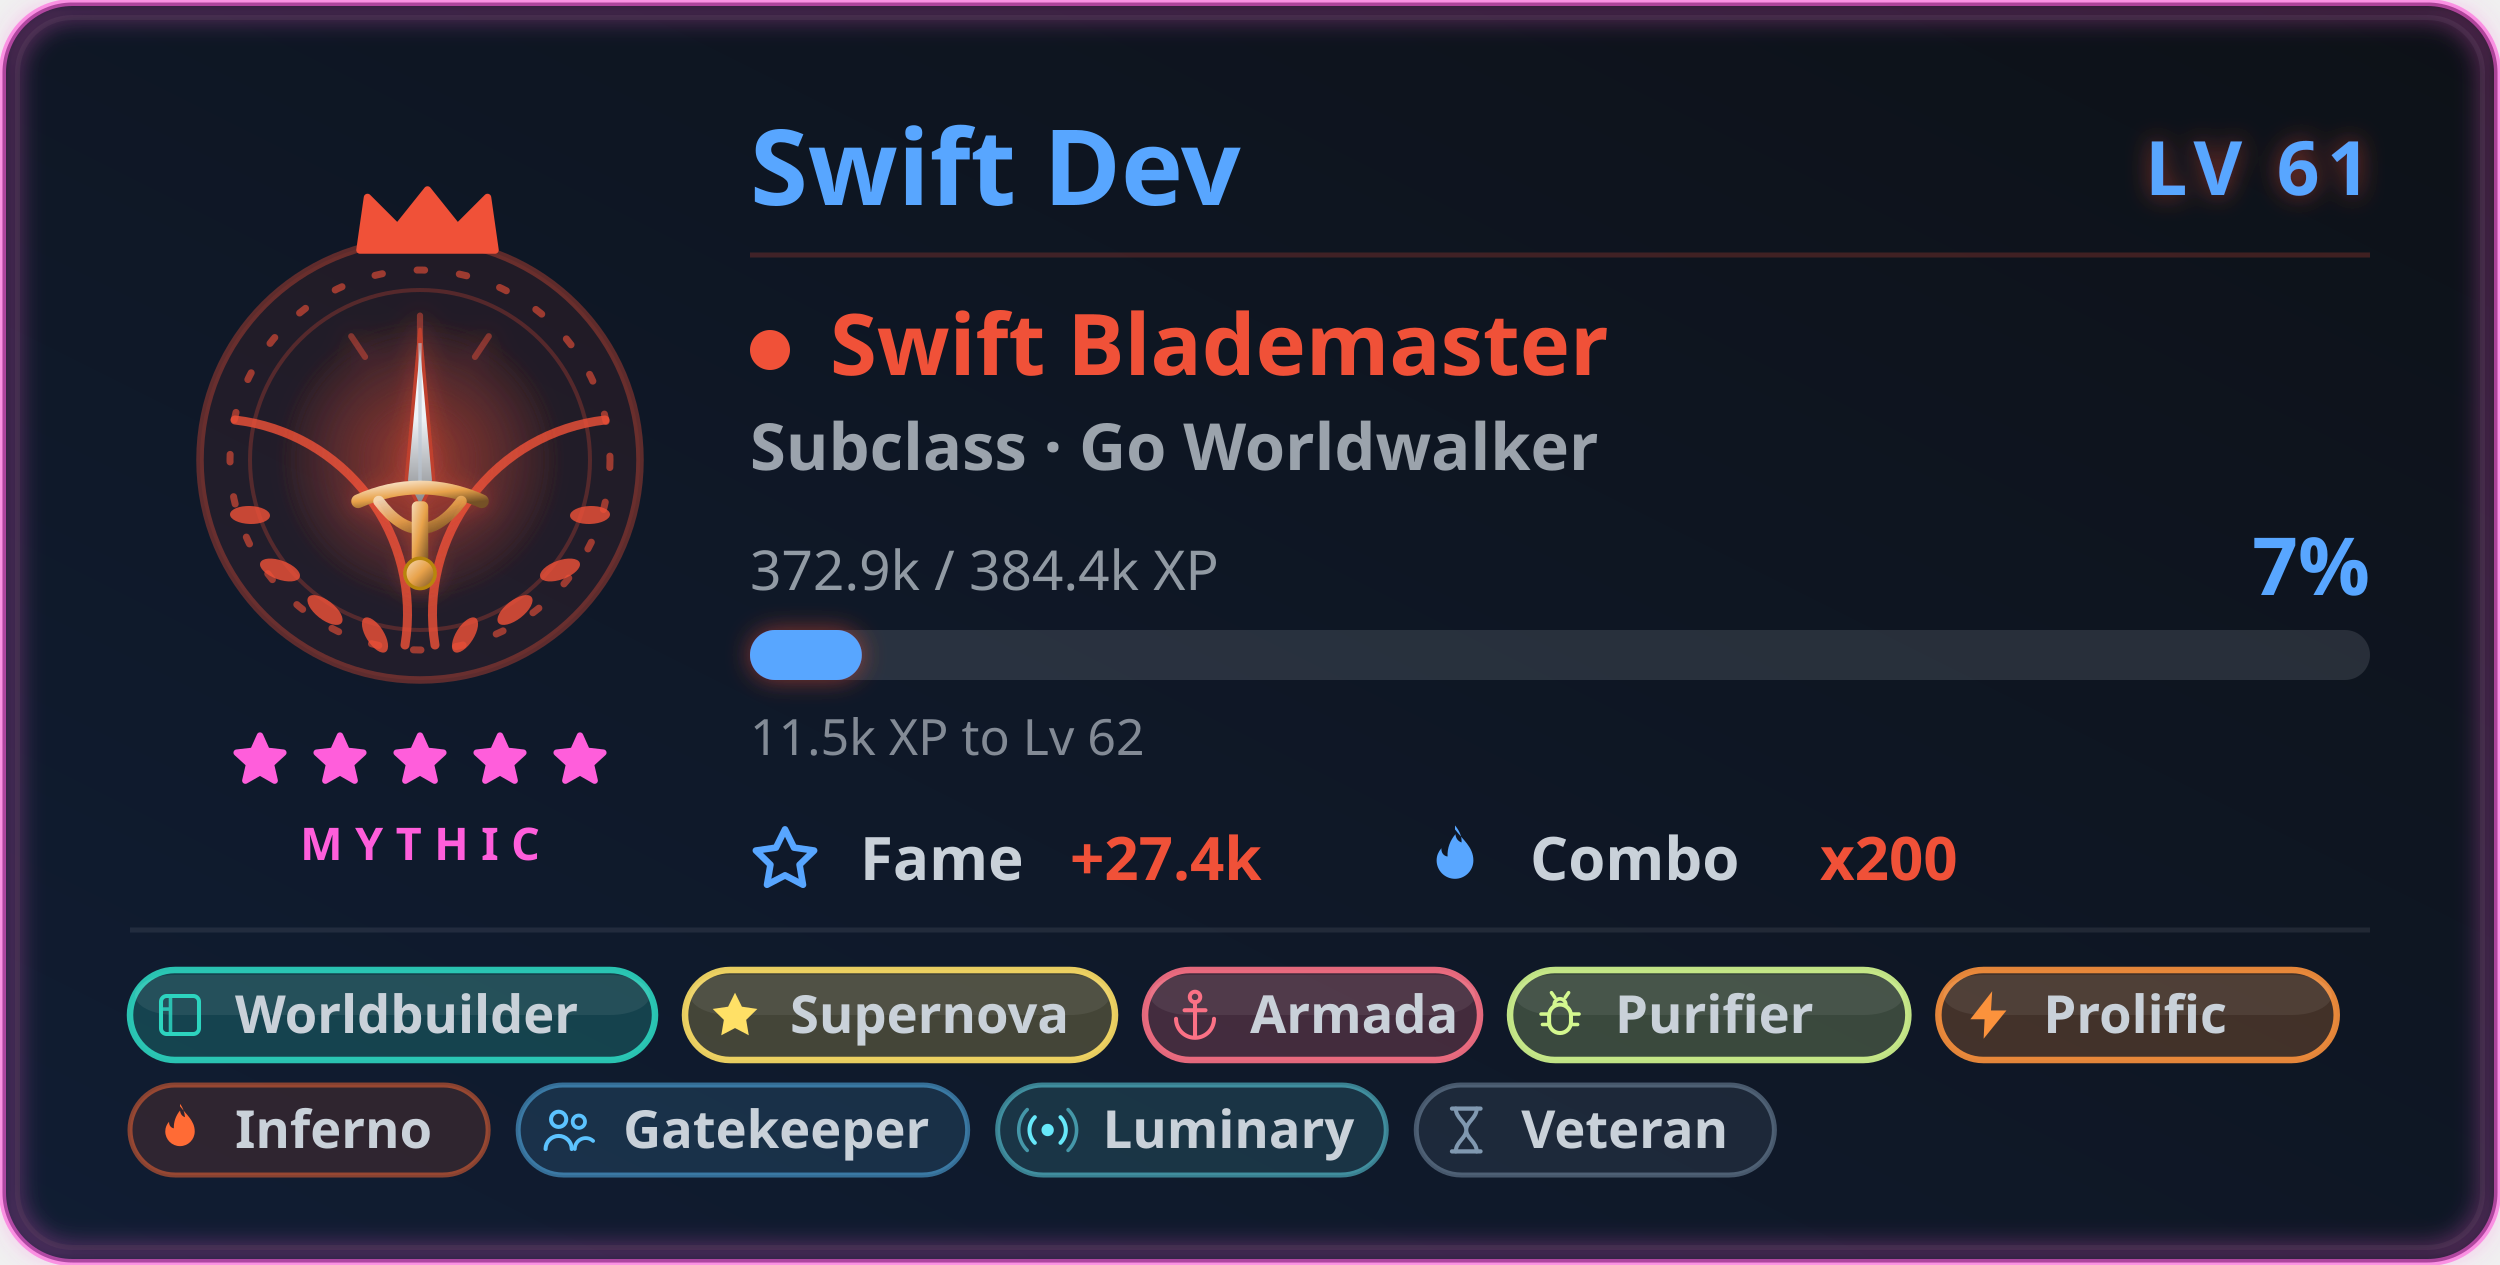
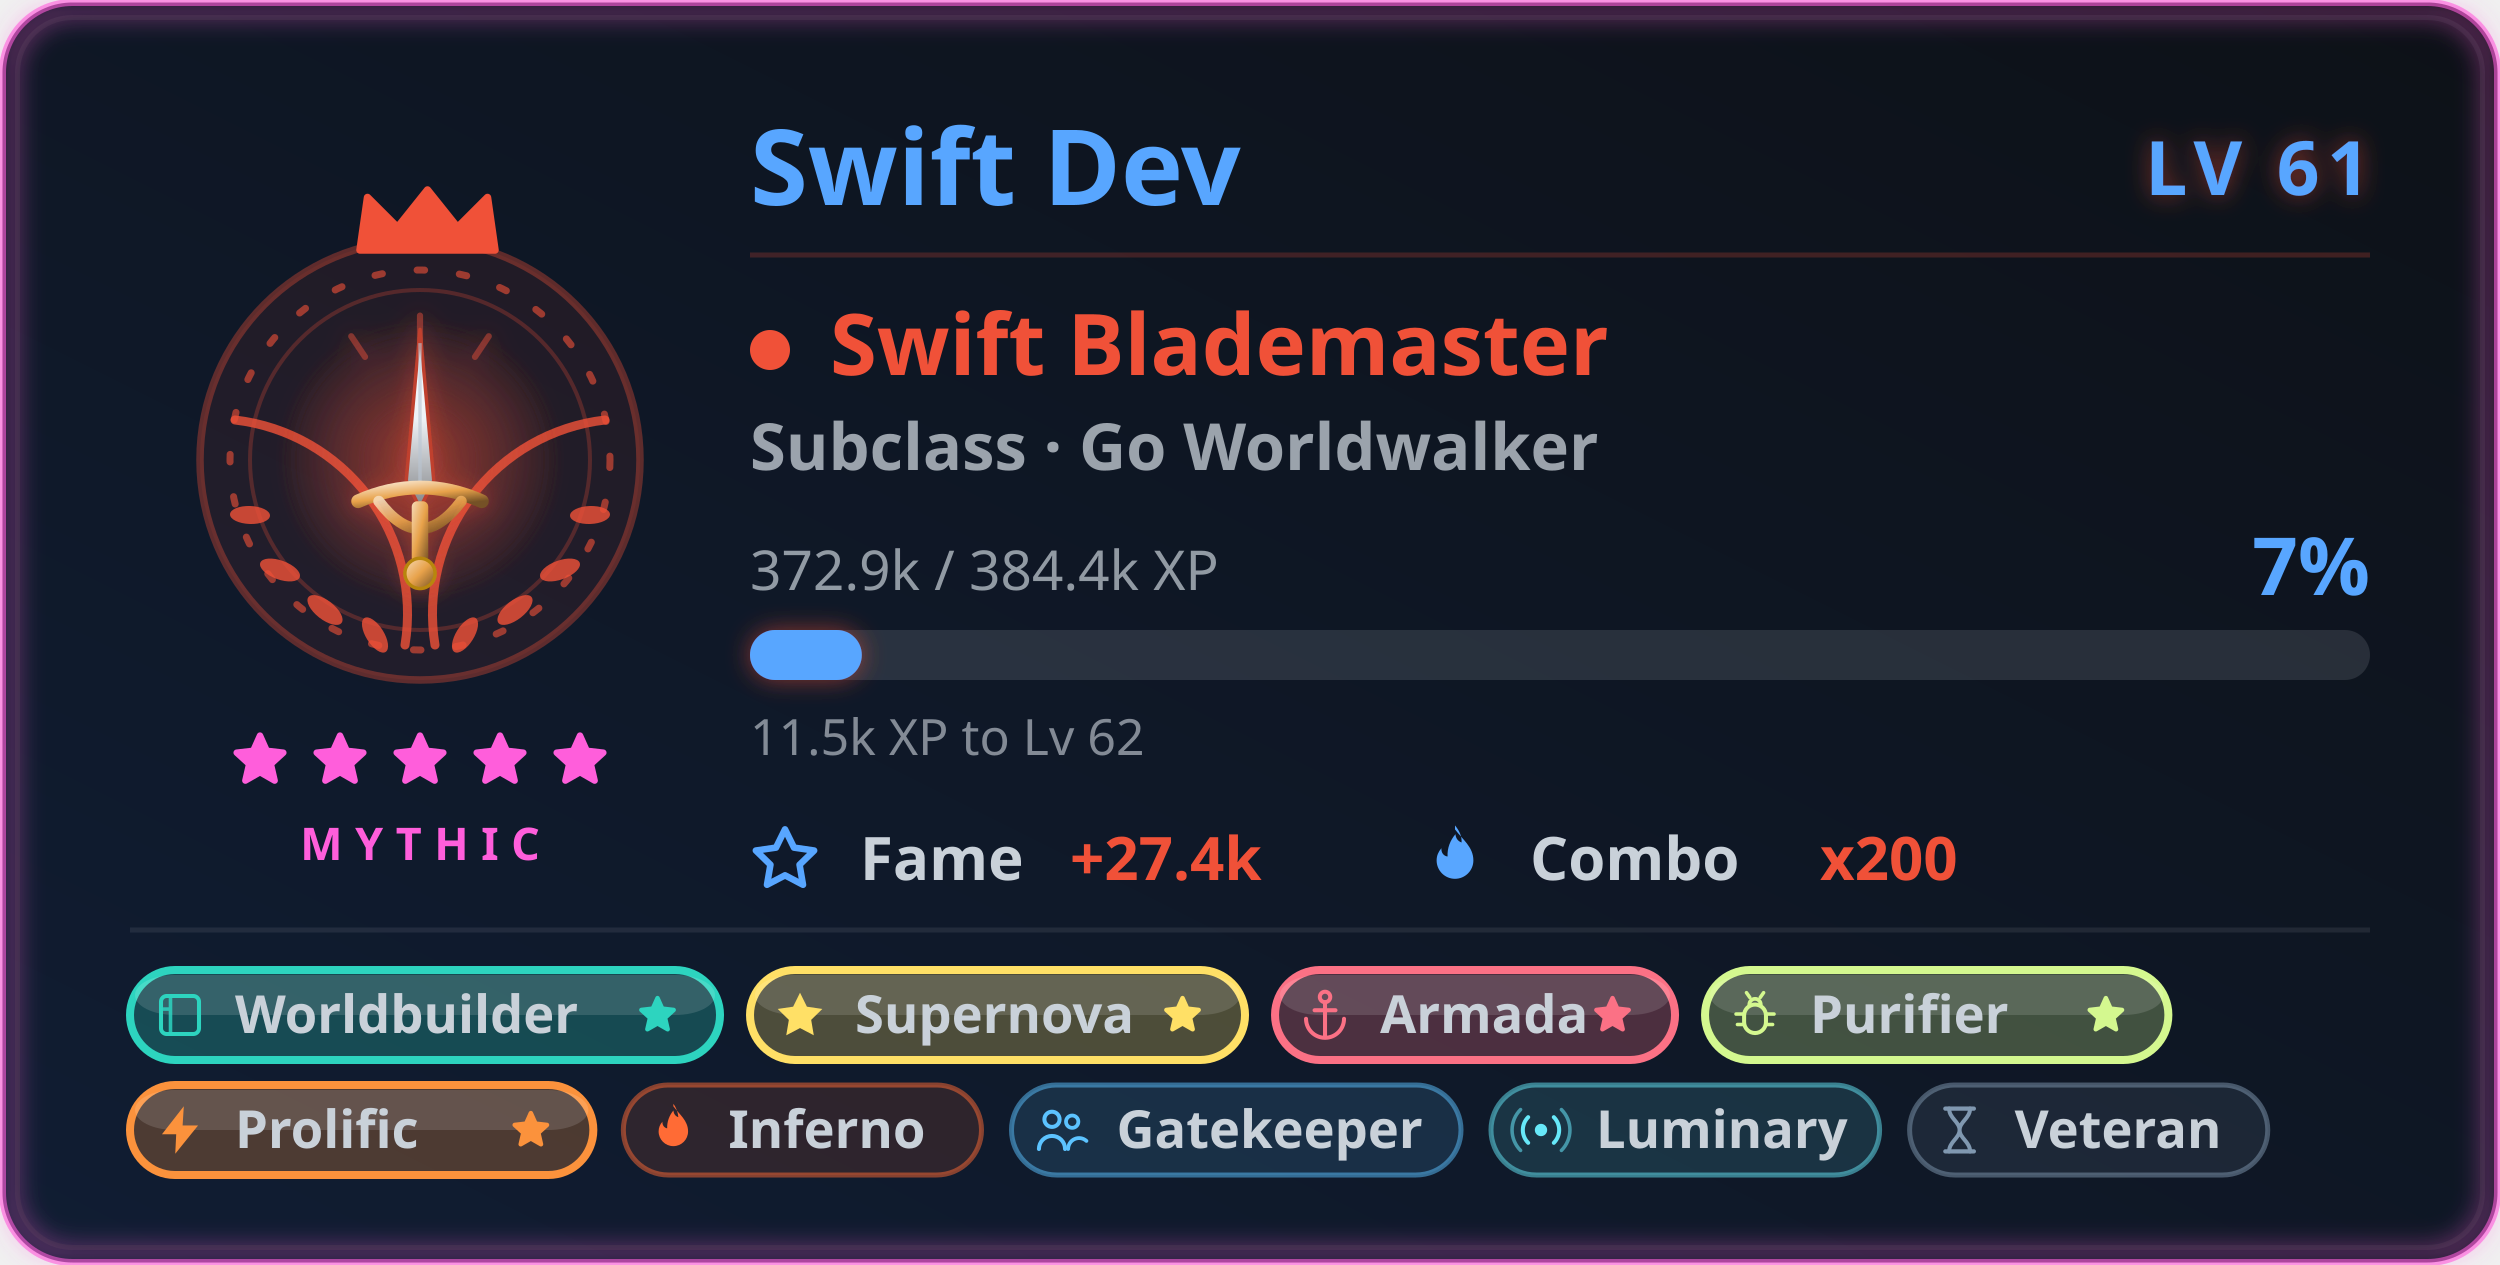
<svg xmlns="http://www.w3.org/2000/svg" width="500" height="253" viewBox="0 0 500 253" role="img" aria-labelledby="card-title-a11y card-desc-a11y">
  <style>
text { font-family: 'Segoe UI', Ubuntu, 'Helvetica Neue', sans-serif; }
.title { font-size: 18px; font-weight: 600; fill: #58a6ff; }
.title-icon { fill: #58a6ff; }
.icon { fill: #58a6ff; }


.gl-name { font-size: 21px; font-weight: 700; fill: #58a6ff; }
.gl-lvl { font-size: 15px; font-weight: 800; letter-spacing: 1.5px; fill: #58a6ff; }
.gl-class { font-size: 17px; font-weight: 700; fill: #f05138; }
.gl-sub { font-size: 13px; font-weight: 600; fill: #c9d1d9; opacity: 0.75; }
.gl-meta { font-size: 11px; fill: #c9d1d9; opacity: 0.7; }
.gl-pct { font-size: 16px; font-weight: 800; fill: #58a6ff; }
.gl-chip-label { font-size: 12px; font-weight: 600; fill: #c9d1d9; }
.gl-chip-value { font-size: 12px; font-weight: 800; fill: #f05138; }
.gl-hint { font-size: 10px; fill: #c9d1d9; opacity: 0.62; }
.gl-badge-label { font-size: 10.5px; font-weight: 600; }
.gl-rarity { font-size: 9px; font-weight: 700; letter-spacing: 2.5px; fill: #ff5edb; }

</style>
  <defs>
    <linearGradient id="card-bg" x1="0" y1="0" x2="1" y2="1" gradientTransform="rotate(90, 0.5, 0.5)">
      <stop offset="0.0%" stop-color="#0d1117" />
      <stop offset="100.0%" stop-color="#101d33" />
    </linearGradient>
    <filter id="card-glow" x="-50%" y="-50%" width="200%" height="200%">
      <feGaussianBlur in="SourceGraphic" stdDeviation="3" result="blur" />
      <feFlood flood-color="#58a6ff" flood-opacity="0.55" result="tint" />
      <feComposite in="tint" in2="blur" operator="in" result="softGlow" />
      <feMerge>
        <feMergeNode in="softGlow" />
        <feMergeNode in="SourceGraphic" />
      </feMerge>
    </filter>
    <filter id="gl-glow" x="-60%" y="-60%" width="220%" height="220%">
      <feGaussianBlur in="SourceGraphic" stdDeviation="2.4" result="b" />
      <feFlood flood-color="#f05138" flood-opacity="0.55" result="t" />
      <feComposite in="t" in2="b" operator="in" result="g" />
      <feMerge>
        <feMergeNode in="g" />
        <feMergeNode in="SourceGraphic" />
      </feMerge>
    </filter>
    <filter id="gl-rarity" x="-20%" y="-20%" width="140%" height="140%">
      <feGaussianBlur stdDeviation="2.4" />
    </filter>
  </defs>
  <rect x="0.5" y="0.5" width="499" height="252" rx="14" fill="url(#card-bg)" stroke="#ff5edb" stroke-width="1.4" stroke-opacity="0.6" />
  <rect x="3.5" y="3.5" width="493" height="246" rx="11" fill="none" stroke="#30363d" stroke-opacity="0.4" />
  <rect x="2" y="2" width="496" height="249" rx="13" fill="none" stroke="#ff5edb" stroke-width="3.5" stroke-opacity="0.4" filter="url(#gl-rarity)" />
  <g class="fade">
    <g class="">
      <g class="flourish">
        <g transform="translate(84,0)">
          <g transform="translate(0,92)">
            <path d="M3 37 A 39 39 0 0 1 37 -8" fill="none" stroke="#f05138" stroke-width="1.8" stroke-linecap="round" opacity="0.8" />
            <g fill="#f05138" opacity="0.8">
              <ellipse cx="9" cy="35" rx="4" ry="1.8" transform="rotate(-58 9 35)" />
              <ellipse cx="19" cy="30" rx="4.2" ry="1.9" transform="rotate(-38 19 30)" />
              <ellipse cx="28" cy="22" rx="4.2" ry="1.9" transform="rotate(-20 28 22)" />
              <ellipse cx="34" cy="11" rx="4" ry="1.8" transform="rotate(-2 34 11)" />
            </g>
          </g>
        </g>
        <g transform="translate(84,0) scale(-1,1)">
          <g transform="translate(0,92)">
            <path d="M3 37 A 39 39 0 0 1 37 -8" fill="none" stroke="#f05138" stroke-width="1.8" stroke-linecap="round" opacity="0.8" />
            <g fill="#f05138" opacity="0.8">
              <ellipse cx="9" cy="35" rx="4" ry="1.8" transform="rotate(-58 9 35)" />
              <ellipse cx="19" cy="30" rx="4.2" ry="1.9" transform="rotate(-38 19 30)" />
              <ellipse cx="28" cy="22" rx="4.2" ry="1.9" transform="rotate(-20 28 22)" />
              <ellipse cx="34" cy="11" rx="4" ry="1.8" transform="rotate(-2 34 11)" />
            </g>
          </g>
        </g>
      </g>
      <circle cx="84" cy="92" r="44" fill="#f05138" fill-opacity="0.08" stroke="#f05138" stroke-opacity="0.35" stroke-width="1.5" />
      <g class="">
        <circle cx="84" cy="92" r="38" fill="none" stroke="#f05138" stroke-opacity="0.6" stroke-width="1.4" stroke-dasharray="1.5 7" stroke-linecap="round" />
        <circle cx="84" cy="92" r="34" fill="none" stroke="#f05138" stroke-opacity="0.25" stroke-width="0.8" />
      </g>
      <g class="" filter="url(#gl-glow)">
        <svg class="" x="51" y="59" width="66" height="66" viewBox="0 0 48 48" aria-hidden="true">
          <defs>
            <radialGradient id="swHalo" cx="0.5" cy="0.5" r="0.5">
              <stop offset="0" stop-color="#f05138" stop-opacity="0.42" />
              <stop offset="1" stop-color="#f05138" stop-opacity="0" />
            </radialGradient>
            <linearGradient id="swBlade" x1="0" y1="0" x2="0" y2="1">
              <stop offset="0" stop-color="#f7f9fb" />
              <stop offset="0.5" stop-color="#eef2f7" />
              <stop offset="1" stop-color="#838588" />
            </linearGradient>
            <linearGradient id="swGold" x1="0" y1="0" x2="1" y2="1">
              <stop offset="0" stop-color="#f6dab7" />
              <stop offset="0.5" stop-color="#e8a24a" />
              <stop offset="1" stop-color="#745125" />
            </linearGradient>
          </defs>
          <circle cx="24" cy="24" r="21" fill="url(#swHalo)" />
          <g stroke="#f05138" stroke-width="0.9" stroke-opacity="0.45" stroke-linecap="round">
            <path d="M24 3 V7 M14 6 L16 9 M34 6 L32 9" />
          </g>
          <path d="M24 5 L26 27 L24 31 L22 27 Z" fill="url(#swBlade)" stroke="#c0412d" stroke-width="0.5" stroke-linejoin="round" />
          <path d="M24 7 V29" stroke="#b9c4d2" stroke-width="0.5" stroke-opacity="0.6" />
          <path d="M15 30 Q24 26 33 30" fill="none" stroke="url(#swGold)" stroke-width="2" stroke-linecap="round" />
          <path d="M18 30 Q24 38 30 30" fill="none" stroke="url(#swGold)" stroke-width="1.6" stroke-linecap="round" opacity="0.9" />
          <rect x="22.8" y="30" width="2.4" height="9" rx="0.8" fill="url(#swGold)" />
          <circle cx="24" cy="40.5" r="2.2" fill="url(#swGold)" stroke="#b8860b" stroke-width="0.5" />
        </svg>
      </g>
      <g transform="translate(69, 36.5) scale(1.5)">
        <path d="M2 9 L3 2 L7 6 L11 1 L15 6 L19 2 L20 9 Z" fill="#f05138" stroke="#f05138" stroke-width="1" stroke-linejoin="round" />
      </g>
    </g>
    <g>
      <g class="" transform="translate(45.5, 145.5) scale(0.5416667)" fill="#ff5edb" stroke="#ff5edb" stroke-width="2.4" stroke-linejoin="round" stroke-linecap="round" opacity="1">
        <path d="M12 3 L14.5 8.6 L20.6 9.3 L16 13.5 L17.4 19.6 L12 16.5 L6.6 19.6 L8 13.5 L3.4 9.3 L9.5 8.6 Z" />
      </g>
      <g class="" transform="translate(61.5, 145.5) scale(0.5416667)" fill="#ff5edb" stroke="#ff5edb" stroke-width="2.4" stroke-linejoin="round" stroke-linecap="round" opacity="1">
        <path d="M12 3 L14.5 8.6 L20.6 9.3 L16 13.5 L17.4 19.6 L12 16.5 L6.6 19.6 L8 13.5 L3.4 9.3 L9.5 8.6 Z" />
      </g>
      <g class="" transform="translate(77.5, 145.5) scale(0.5416667)" fill="#ff5edb" stroke="#ff5edb" stroke-width="2.4" stroke-linejoin="round" stroke-linecap="round" opacity="1">
        <path d="M12 3 L14.5 8.6 L20.6 9.3 L16 13.5 L17.4 19.6 L12 16.5 L6.6 19.6 L8 13.5 L3.4 9.3 L9.5 8.6 Z" />
      </g>
      <g class="" transform="translate(93.5, 145.5) scale(0.5416667)" fill="#ff5edb" stroke="#ff5edb" stroke-width="2.4" stroke-linejoin="round" stroke-linecap="round" opacity="1">
        <path d="M12 3 L14.5 8.6 L20.6 9.3 L16 13.5 L17.4 19.6 L12 16.5 L6.6 19.6 L8 13.5 L3.4 9.3 L9.5 8.6 Z" />
      </g>
      <g class="" transform="translate(109.5, 145.5) scale(0.5416667)" fill="#ff5edb" stroke="#ff5edb" stroke-width="2.4" stroke-linejoin="round" stroke-linecap="round" opacity="1">
        <path d="M12 3 L14.5 8.6 L20.6 9.3 L16 13.5 L17.4 19.6 L12 16.5 L6.6 19.6 L8 13.5 L3.4 9.3 L9.5 8.6 Z" />
      </g>
    </g>
    <text class="gl-rarity" x="84" y="172" text-anchor="middle">MYTHIC</text>
  </g>
  <g class="fade" style="animation-delay:.15s">
    <text class="gl-name" x="150" y="41">Swift Dev</text>
    <text class="gl-lvl glow-pulse" x="474" y="39" text-anchor="end" filter="url(#gl-glow)">LV 61</text>
    <line x1="150" y1="51" x2="474" y2="51" stroke="#f05138" stroke-opacity="0.22" stroke-width="1" />
    <circle cx="154" cy="70" r="4" fill="#f05138" />
    <text class="gl-class" x="166" y="75">Swift Blademaster</text>
    <text class="gl-sub" x="150" y="94">Subclass · Go Worldwalker</text>
    <text class="gl-meta" x="150" y="118">372.9k / 384.4k XP</text>
    <text class="gl-pct " x="474" y="119" text-anchor="end">7%</text>
    <rect x="150" y="126" width="324" height="10" rx="5" fill="#c9d1d9" fill-opacity="0.14" />
    <rect class="xp-fill " x="150" y="126" width="22.364" height="10" rx="5" fill="#58a6ff" filter="url(#gl-glow)" />
    <text class="gl-hint" x="150" y="151">11.5k XP to Lv 62</text>
    <g transform="translate(150, 176)">
      <svg class="icon" x="0" y="-11" width="14" height="14" viewBox="0 0 16 16" aria-hidden="true">
        <path fill-rule="evenodd" d="M8 .25a.75.75 0 0 1 .673.418l1.882 3.815 4.21.612a.75.75 0 0 1 .416 1.279l-3.046 2.97.719 4.192a.75.75 0 0 1-1.088.791L8 12.347l-3.766 1.98a.75.75 0 0 1-1.088-.79l.72-4.194L.818 6.374a.75.75 0 0 1 .416-1.28l4.21-.611L7.327.668A.75.75 0 0 1 8 .25zm0 2.445L6.615 5.5a.75.75 0 0 1-.564.41l-3.097.45 2.24 2.184a.75.75 0 0 1 .216.664l-.528 3.084 2.769-1.456a.75.75 0 0 1 .698 0l2.77 1.456-.53-3.084a.75.75 0 0 1 .216-.664l2.24-2.183-3.096-.45a.75.75 0 0 1-.564-.41L8 2.694v.001z" />
      </svg>
      <text class="gl-chip-label" x="22" y="0">Fame</text>
      <text class="gl-chip-value" x="64" y="0">+27.4k</text>
    </g>
    <g transform="translate(284, 176)">
      <svg class="icon" x="0" y="-11" width="14" height="14" viewBox="0 0 16 16" aria-hidden="true">
        <path fill-rule="evenodd" d="M8 1c1.7 2.3 4.2 4 4.2 7.1a4.2 4.2 0 0 1-8.4 0c0-1.1.4-2 1.1-2.8-.1 1 .5 1.8 1.4 1.9-.1-1.9.6-3.7 1.8-5.1.1 1 .6 1.6 1.4 1.9.1-1.4-.5-2.7-1.5-3.9z" />
      </svg>
      <text class="gl-chip-label" x="22" y="0">Combo</text>
      <text class="gl-chip-value" x="80" y="0">x200</text>
    </g>
  </g>
  <g class="fade" style="animation-delay:.2s">
    <line x1="26" y1="186" x2="474" y2="186" stroke="#c9d1d9" stroke-opacity="0.1" stroke-width="1" />
    <g>
-       <rect x="26" y="194" width="105.003" height="18" rx="9" fill="#2dd4bf" fill-opacity="0.22" stroke="#2dd4bf" stroke-opacity="0.9" stroke-width="1.3" />
-       <rect x="27" y="195" width="103.003" height="8" rx="8" fill="#ffffff" fill-opacity="0.07" />
+       <rect x="26" y="194" width="118.003" height="18" rx="9" fill="#2dd4bf" fill-opacity="0.26" stroke="#2dd4bf" stroke-opacity="1" stroke-width="1.6" />
+       <rect x="27" y="195" width="116.003" height="8" rx="8" fill="#ffffff" fill-opacity="0.13" />
      <g transform="translate(30.3, 197.3) scale(0.475)">
        <rect x="4" y="4" width="16" height="16" rx="2.4" fill="none" stroke="#2dd4bf" stroke-width="1.7" />
        <path d="M8 4v16 M4 9.5h4" fill="none" stroke="#2dd4bf" stroke-width="1.5" opacity="0.85" />
      </g>
      <text class="gl-badge-label" x="47" y="206.6" fill="#c9d1d9" font-weight="800">Worldbuilder</text>
-     </g>
-     <g>
-       <rect x="137.003" y="194" width="86.002" height="18" rx="9" fill="#ffe066" fill-opacity="0.22" stroke="#ffe066" stroke-opacity="0.9" stroke-width="1.3" />
-       <rect x="138.003" y="195" width="84.002" height="8" rx="8" fill="#ffffff" fill-opacity="0.07" />
-       <g transform="translate(141.3032, 197.3) scale(0.475)">
+       <g class="" transform="translate(127.0032, 198.5) scale(0.375)" fill="#2dd4bf" stroke="#2dd4bf" stroke-width="2.4" stroke-linejoin="round" stroke-linecap="round" opacity="1">
+         <path d="M12 3 L14.5 8.6 L20.6 9.3 L16 13.5 L17.4 19.6 L12 16.5 L6.6 19.6 L8 13.5 L3.4 9.3 L9.5 8.6 Z" />
+       </g>
+     </g>
+     <g>
+       <rect x="150.003" y="194" width="99.002" height="18" rx="9" fill="#ffe066" fill-opacity="0.26" stroke="#ffe066" stroke-opacity="1" stroke-width="1.6" />
+       <rect x="151.003" y="195" width="97.002" height="8" rx="8" fill="#ffffff" fill-opacity="0.13" />
+       <g transform="translate(154.3032, 197.3) scale(0.475)">
        <path d="M12 2.6 14.9 8.5 21.4 9.45 16.7 14.05 17.8 20.55 12 17.5 6.2 20.55 7.3 14.05 2.6 9.45 9.1 8.5Z" fill="#ffe066" />
      </g>
-       <text class="gl-badge-label" x="158.003" y="206.6" fill="#c9d1d9" font-weight="800">Supernova</text>
-     </g>
-     <g>
-       <rect x="229.006" y="194" width="67.002" height="18" rx="9" fill="#fb7185" fill-opacity="0.22" stroke="#fb7185" stroke-opacity="0.9" stroke-width="1.3" />
-       <rect x="230.006" y="195" width="65.002" height="8" rx="8" fill="#ffffff" fill-opacity="0.07" />
-       <g transform="translate(233.3056, 197.3) scale(0.475)">
+       <text class="gl-badge-label" x="171.003" y="206.6" fill="#c9d1d9" font-weight="800">Supernova</text>
+       <g class="" transform="translate(232.0056, 198.5) scale(0.375)" fill="#ffe066" stroke="#ffe066" stroke-width="2.4" stroke-linejoin="round" stroke-linecap="round" opacity="1">
+         <path d="M12 3 L14.5 8.6 L20.6 9.3 L16 13.5 L17.4 19.6 L12 16.5 L6.6 19.6 L8 13.5 L3.4 9.3 L9.5 8.6 Z" />
+       </g>
+     </g>
+     <g>
+       <rect x="255.006" y="194" width="80.002" height="18" rx="9" fill="#fb7185" fill-opacity="0.26" stroke="#fb7185" stroke-opacity="1" stroke-width="1.6" />
+       <rect x="256.006" y="195" width="78.002" height="8" rx="8" fill="#ffffff" fill-opacity="0.13" />
+       <g transform="translate(259.3056, 197.3) scale(0.475)">
        <circle cx="12" cy="4.4" r="2.2" fill="none" stroke="#fb7185" stroke-width="1.7" />
        <path d="M12 6.6V21M7.6 10h8.8" fill="none" stroke="#fb7185" stroke-width="1.7" stroke-linejoin="round" stroke-linecap="round" />
        <path d="M4 13.6a8 8 0 0 0 16 0" fill="none" stroke="#fb7185" stroke-width="1.7" stroke-linejoin="round" stroke-linecap="round" />
      </g>
-       <text class="gl-badge-label" x="250.006" y="206.6" fill="#c9d1d9" font-weight="800">Armada</text>
-     </g>
-     <g>
-       <rect x="302.007" y="194" width="79.669" height="18" rx="9" fill="#d4f88f" fill-opacity="0.22" stroke="#d4f88f" stroke-opacity="0.9" stroke-width="1.3" />
-       <rect x="303.007" y="195" width="77.669" height="8" rx="8" fill="#ffffff" fill-opacity="0.07" />
-       <g transform="translate(306.3072, 197.3) scale(0.475)">
+       <text class="gl-badge-label" x="276.006" y="206.6" fill="#c9d1d9" font-weight="800">Armada</text>
+       <g class="" transform="translate(318.0072, 198.5) scale(0.375)" fill="#fb7185" stroke="#fb7185" stroke-width="2.4" stroke-linejoin="round" stroke-linecap="round" opacity="1">
+         <path d="M12 3 L14.5 8.6 L20.6 9.3 L16 13.5 L17.4 19.6 L12 16.5 L6.6 19.6 L8 13.5 L3.4 9.3 L9.5 8.6 Z" />
+       </g>
+     </g>
+     <g>
+       <rect x="341.007" y="194" width="92.669" height="18" rx="9" fill="#d4f88f" fill-opacity="0.26" stroke="#d4f88f" stroke-opacity="1" stroke-width="1.6" />
+       <rect x="342.007" y="195" width="90.669" height="8" rx="8" fill="#ffffff" fill-opacity="0.13" />
+       <g transform="translate(345.3072, 197.3) scale(0.475)">
        <rect x="7.4" y="7.6" width="9.2" height="12" rx="4.6" fill="none" stroke="#d4f88f" stroke-width="1.7" />
        <path d="M9.6 7.6a2.4 2.4 0 0 1 4.8 0" fill="none" stroke="#d4f88f" stroke-width="1.6" stroke-linejoin="round" stroke-linecap="round" />
        <path d="M7.4 11.6H4M16.6 11.6H20M7.4 16H4.6M16.6 16H19.4M9.8 4.6 8.4 2.6M14.2 4.6 15.6 2.6" fill="none" stroke="#d4f88f" stroke-width="1.5" stroke-linejoin="round" stroke-linecap="round" />
      </g>
-       <text class="gl-badge-label" x="323.007" y="206.6" fill="#c9d1d9" font-weight="800">Purifier</text>
-     </g>
-     <g>
-       <rect x="387.676" y="194" width="79.669" height="18" rx="9" fill="#fb923c" fill-opacity="0.22" stroke="#fb923c" stroke-opacity="0.9" stroke-width="1.3" />
-       <rect x="388.676" y="195" width="77.669" height="8" rx="8" fill="#ffffff" fill-opacity="0.07" />
-       <g transform="translate(391.976, 197.3) scale(0.475)">
+       <text class="gl-badge-label" x="362.007" y="206.6" fill="#c9d1d9" font-weight="800">Purifier</text>
+       <g class="" transform="translate(416.676, 198.5) scale(0.375)" fill="#d4f88f" stroke="#d4f88f" stroke-width="2.4" stroke-linejoin="round" stroke-linecap="round" opacity="1">
+         <path d="M12 3 L14.5 8.6 L20.6 9.3 L16 13.5 L17.4 19.6 L12 16.5 L6.6 19.6 L8 13.5 L3.4 9.3 L9.5 8.6 Z" />
+       </g>
+     </g>
+     <g>
+       <rect x="26" y="217" width="92.669" height="18" rx="9" fill="#fb923c" fill-opacity="0.26" stroke="#fb923c" stroke-opacity="1" stroke-width="1.6" />
+       <rect x="27" y="218" width="90.669" height="8" rx="8" fill="#ffffff" fill-opacity="0.13" />
+       <g transform="translate(30.3, 220.3) scale(0.475)">
        <path d="M13.6 2 4.4 13.8h6L10 22l9.6-11.9h-6.5Z" fill="#fb923c" />
      </g>
-       <text class="gl-badge-label" x="408.676" y="206.6" fill="#c9d1d9" font-weight="800">Prolific</text>
-     </g>
-     <g>
-       <rect x="26" y="217" width="71.63" height="18" rx="9" fill="#ff6b35" fill-opacity="0.13" stroke="#ff6b35" stroke-opacity="0.5" stroke-width="1" />
-       <g transform="translate(30.3, 220.3) scale(0.475)">
+       <text class="gl-badge-label" x="47" y="229.6" fill="#c9d1d9" font-weight="800">Prolific</text>
+       <g class="" transform="translate(101.6688, 221.5) scale(0.375)" fill="#fb923c" stroke="#fb923c" stroke-width="2.4" stroke-linejoin="round" stroke-linecap="round" opacity="1">
+         <path d="M12 3 L14.5 8.6 L20.6 9.3 L16 13.5 L17.4 19.6 L12 16.5 L6.6 19.6 L8 13.5 L3.4 9.3 L9.5 8.6 Z" />
+       </g>
+     </g>
+     <g>
+       <rect x="124.669" y="217" width="71.63" height="18" rx="9" fill="#ff6b35" fill-opacity="0.13" stroke="#ff6b35" stroke-opacity="0.5" stroke-width="1" />
+       <g transform="translate(128.9688, 220.3) scale(0.475)">
        <path d="M12 2c2.5 3.4 6.2 6 6.2 10.6a6.2 6.2 0 0 1-12.4 0c0-1.6.6-3 1.6-4.1-.1 1.5.8 2.6 2 2.8-.1-2.8.9-5.4 2.6-7.5.2 1.5.9 2.4 2.1 2.8-.2-2-.8-4-2.1-5.6Z" fill="#ff6b35" />
      </g>
-       <text class="gl-badge-label" x="47" y="229.6" fill="#c9d1d9">Inferno</text>
-     </g>
-     <g>
-       <rect x="103.63" y="217" width="89.9" height="18" rx="9" fill="#5cc3ff" fill-opacity="0.13" stroke="#5cc3ff" stroke-opacity="0.5" stroke-width="1" />
-       <g transform="translate(107.93, 220.3) scale(0.475)">
+       <text class="gl-badge-label" x="145.669" y="229.6" fill="#c9d1d9">Inferno</text>
+     </g>
+     <g>
+       <rect x="202.299" y="217" width="89.9" height="18" rx="9" fill="#5cc3ff" fill-opacity="0.13" stroke="#5cc3ff" stroke-opacity="0.5" stroke-width="1" />
+       <g transform="translate(206.5988, 220.3) scale(0.475)">
        <circle cx="8" cy="7.5" r="3.2" fill="none" stroke="#5cc3ff" stroke-width="1.7" />
        <path d="M2.5 20a5.5 5.5 0 0 1 11 0" fill="none" stroke="#5cc3ff" stroke-width="1.7" stroke-linecap="round" />
        <circle cx="16.5" cy="8.5" r="2.6" fill="none" stroke="#5cc3ff" stroke-width="1.6" />
        <path d="M14.8 20a4.6 4.6 0 0 1 7.7-3.4" fill="none" stroke="#5cc3ff" stroke-width="1.6" stroke-linecap="round" />
      </g>
-       <text class="gl-badge-label" x="124.63" y="229.6" fill="#c9d1d9">Gatekeeper</text>
-     </g>
-     <g>
-       <rect x="199.53" y="217" width="77.72" height="18" rx="9" fill="#67e8f9" fill-opacity="0.13" stroke="#67e8f9" stroke-opacity="0.5" stroke-width="1" />
-       <g transform="translate(203.83, 220.3) scale(0.475)">
+       <text class="gl-badge-label" x="223.299" y="229.6" fill="#c9d1d9">Gatekeeper</text>
+     </g>
+     <g>
+       <rect x="298.199" y="217" width="77.72" height="18" rx="9" fill="#67e8f9" fill-opacity="0.13" stroke="#67e8f9" stroke-opacity="0.5" stroke-width="1" />
+       <g transform="translate(302.4988, 220.3) scale(0.475)">
        <circle cx="12" cy="12" r="2.6" fill="#67e8f9" />
        <path d="M6.6 6.6a7.6 7.6 0 0 0 0 10.8M17.4 6.6a7.6 7.6 0 0 1 0 10.8" fill="none" stroke="#67e8f9" stroke-width="1.7" stroke-linejoin="round" stroke-linecap="round" />
        <path d="M3.4 3.4a12.1 12.1 0 0 0 0 17.2M20.6 3.4a12.1 12.1 0 0 1 0 17.2" fill="none" stroke="#67e8f9" stroke-width="1.5" stroke-linejoin="round" stroke-linecap="round" opacity="0.55" />
      </g>
-       <text class="gl-badge-label" x="220.53" y="229.6" fill="#c9d1d9">Luminary</text>
-     </g>
-     <g>
-       <rect x="283.25" y="217" width="71.63" height="18" rx="9" fill="#8098b0" fill-opacity="0.13" stroke="#8098b0" stroke-opacity="0.5" stroke-width="1" />
-       <g transform="translate(287.55, 220.3) scale(0.475)">
+       <text class="gl-badge-label" x="319.199" y="229.6" fill="#c9d1d9">Luminary</text>
+     </g>
+     <g>
+       <rect x="381.919" y="217" width="71.63" height="18" rx="9" fill="#8098b0" fill-opacity="0.13" stroke="#8098b0" stroke-opacity="0.5" stroke-width="1" />
+       <g transform="translate(386.2188, 220.3) scale(0.475)">
        <path d="M6 3h12M6 21h12" fill="none" stroke="#8098b0" stroke-width="1.8" stroke-linejoin="round" stroke-linecap="round" />
        <path d="M7.6 3c0 4 4.4 5.6 4.4 9s-4.4 5-4.4 9M16.4 3c0 4-4.4 5.6-4.4 9s4.4 5 4.4 9" fill="none" stroke="#8098b0" stroke-width="1.7" stroke-linejoin="round" stroke-linecap="round" />
      </g>
-       <text class="gl-badge-label" x="304.25" y="229.6" fill="#c9d1d9">Veteran</text>
+       <text class="gl-badge-label" x="402.919" y="229.6" fill="#c9d1d9">Veteran</text>
    </g>
  </g>
</svg>
